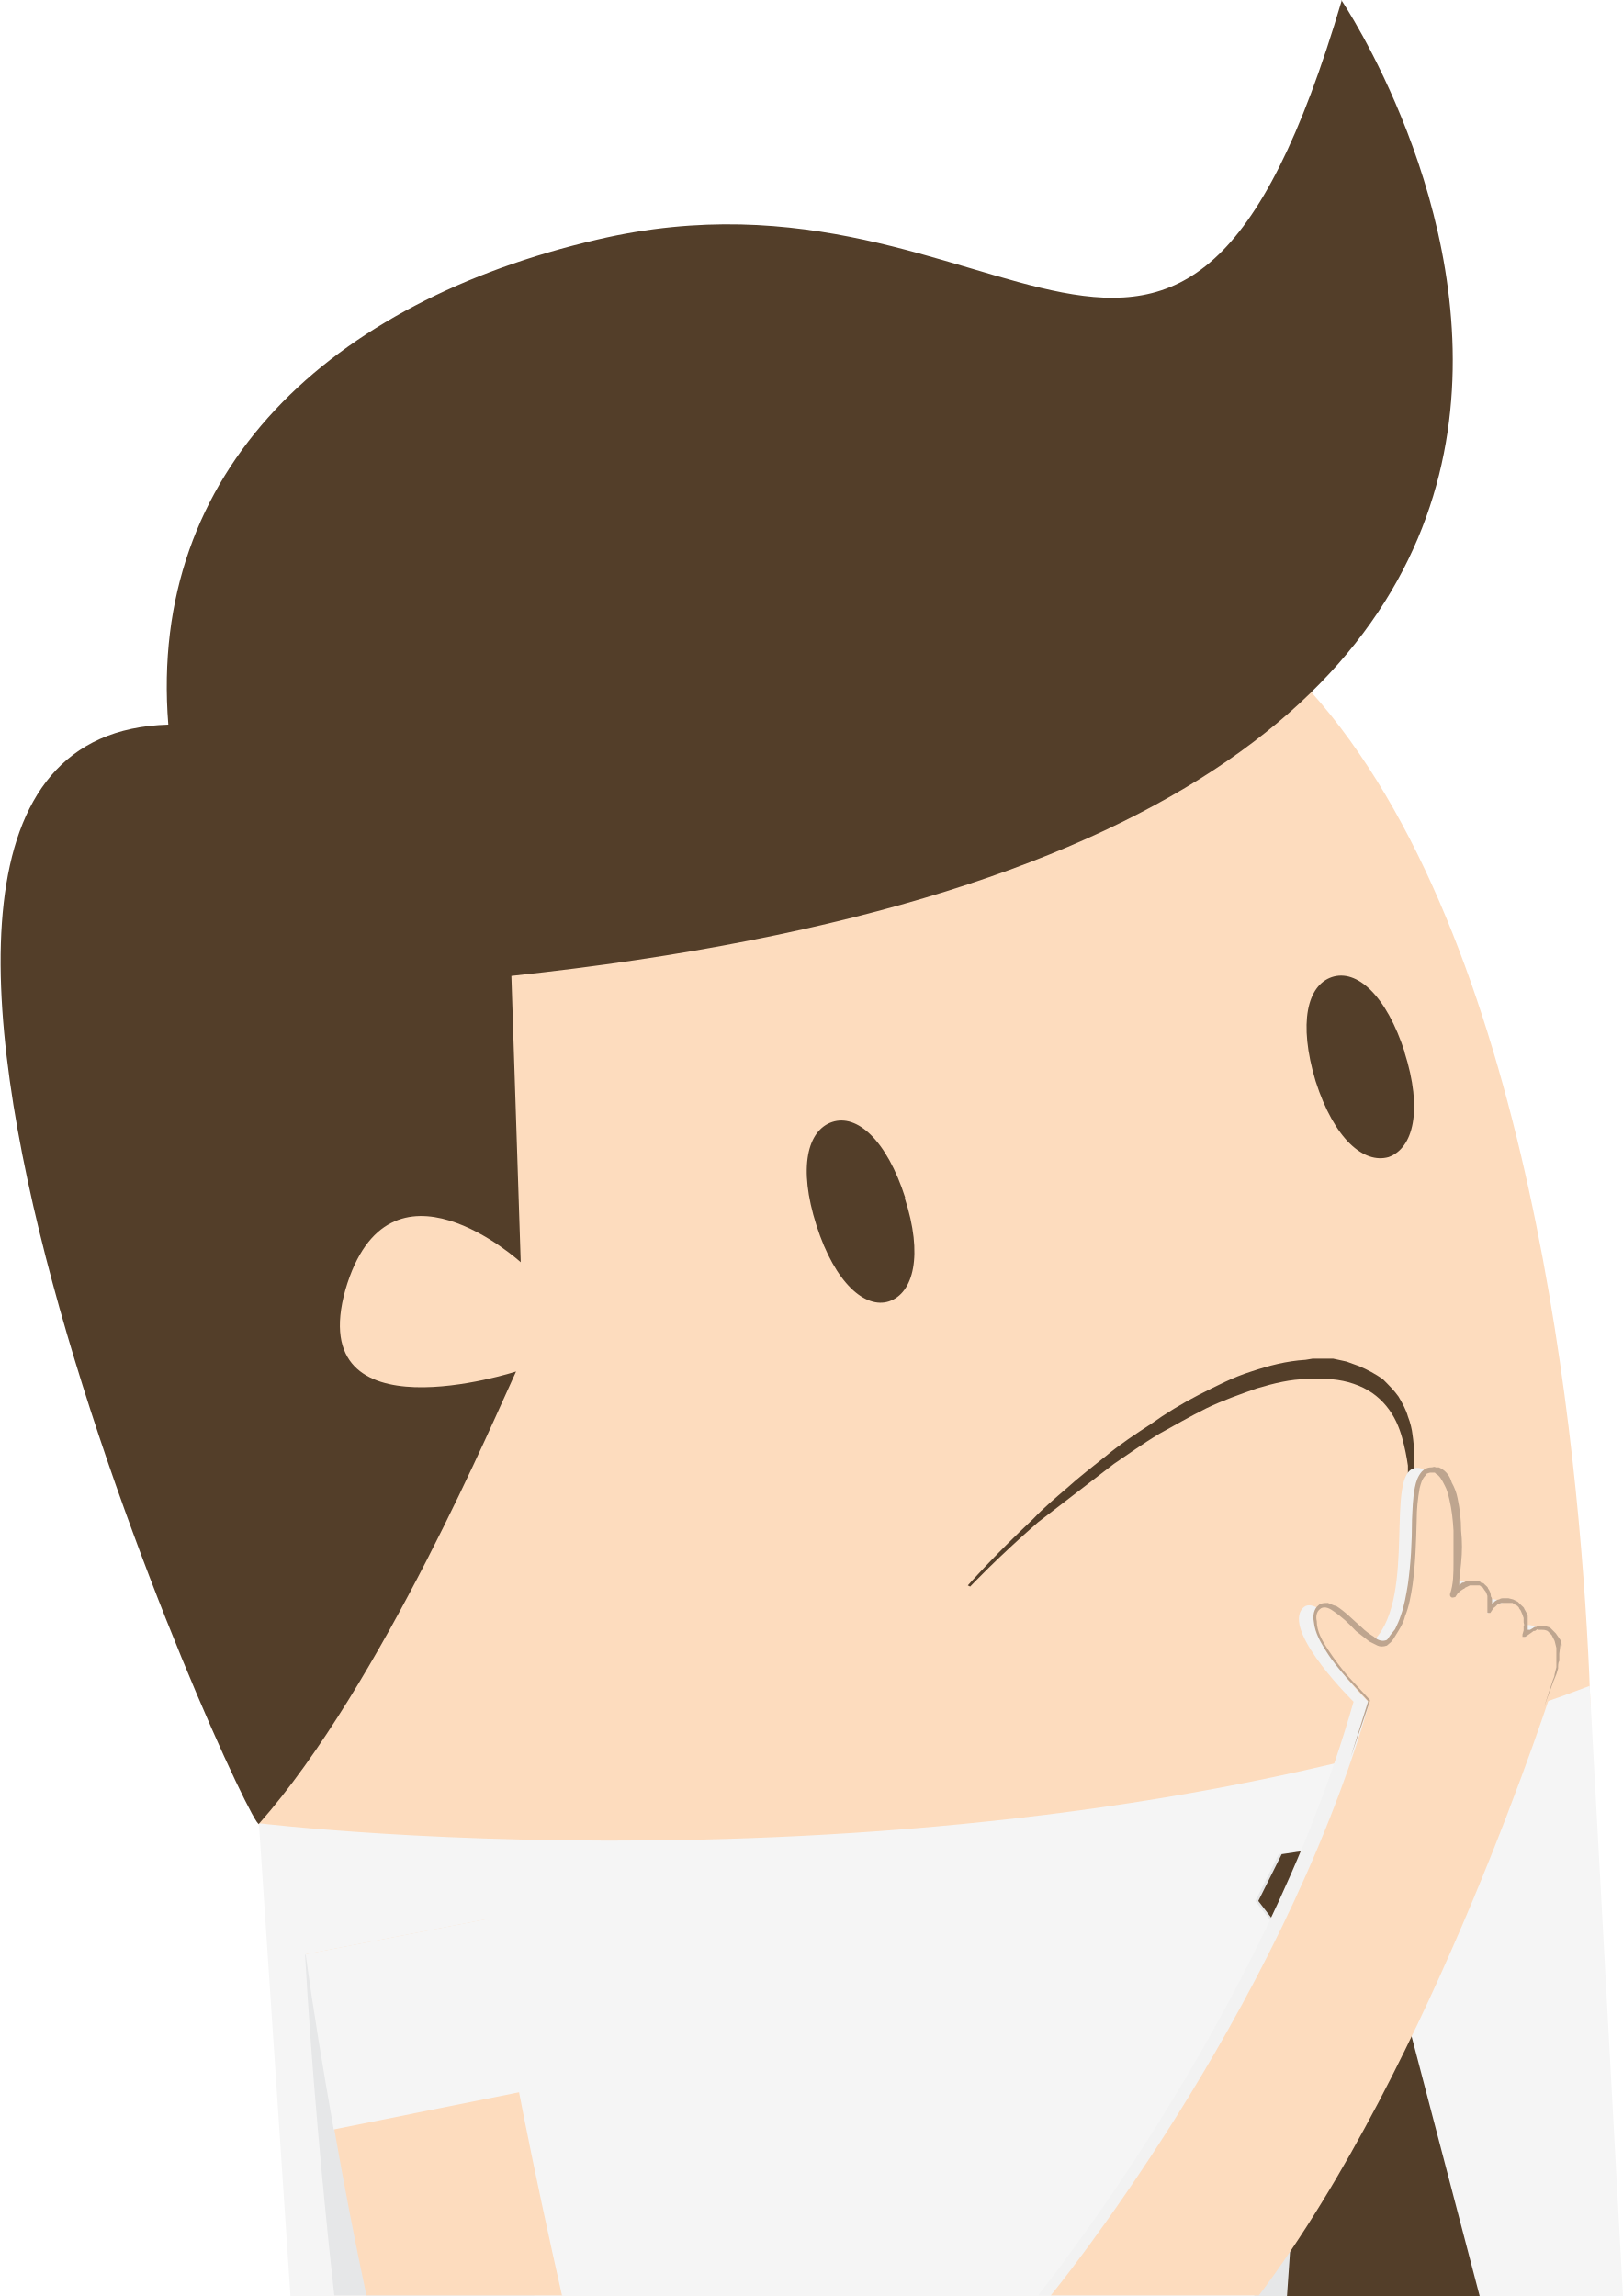
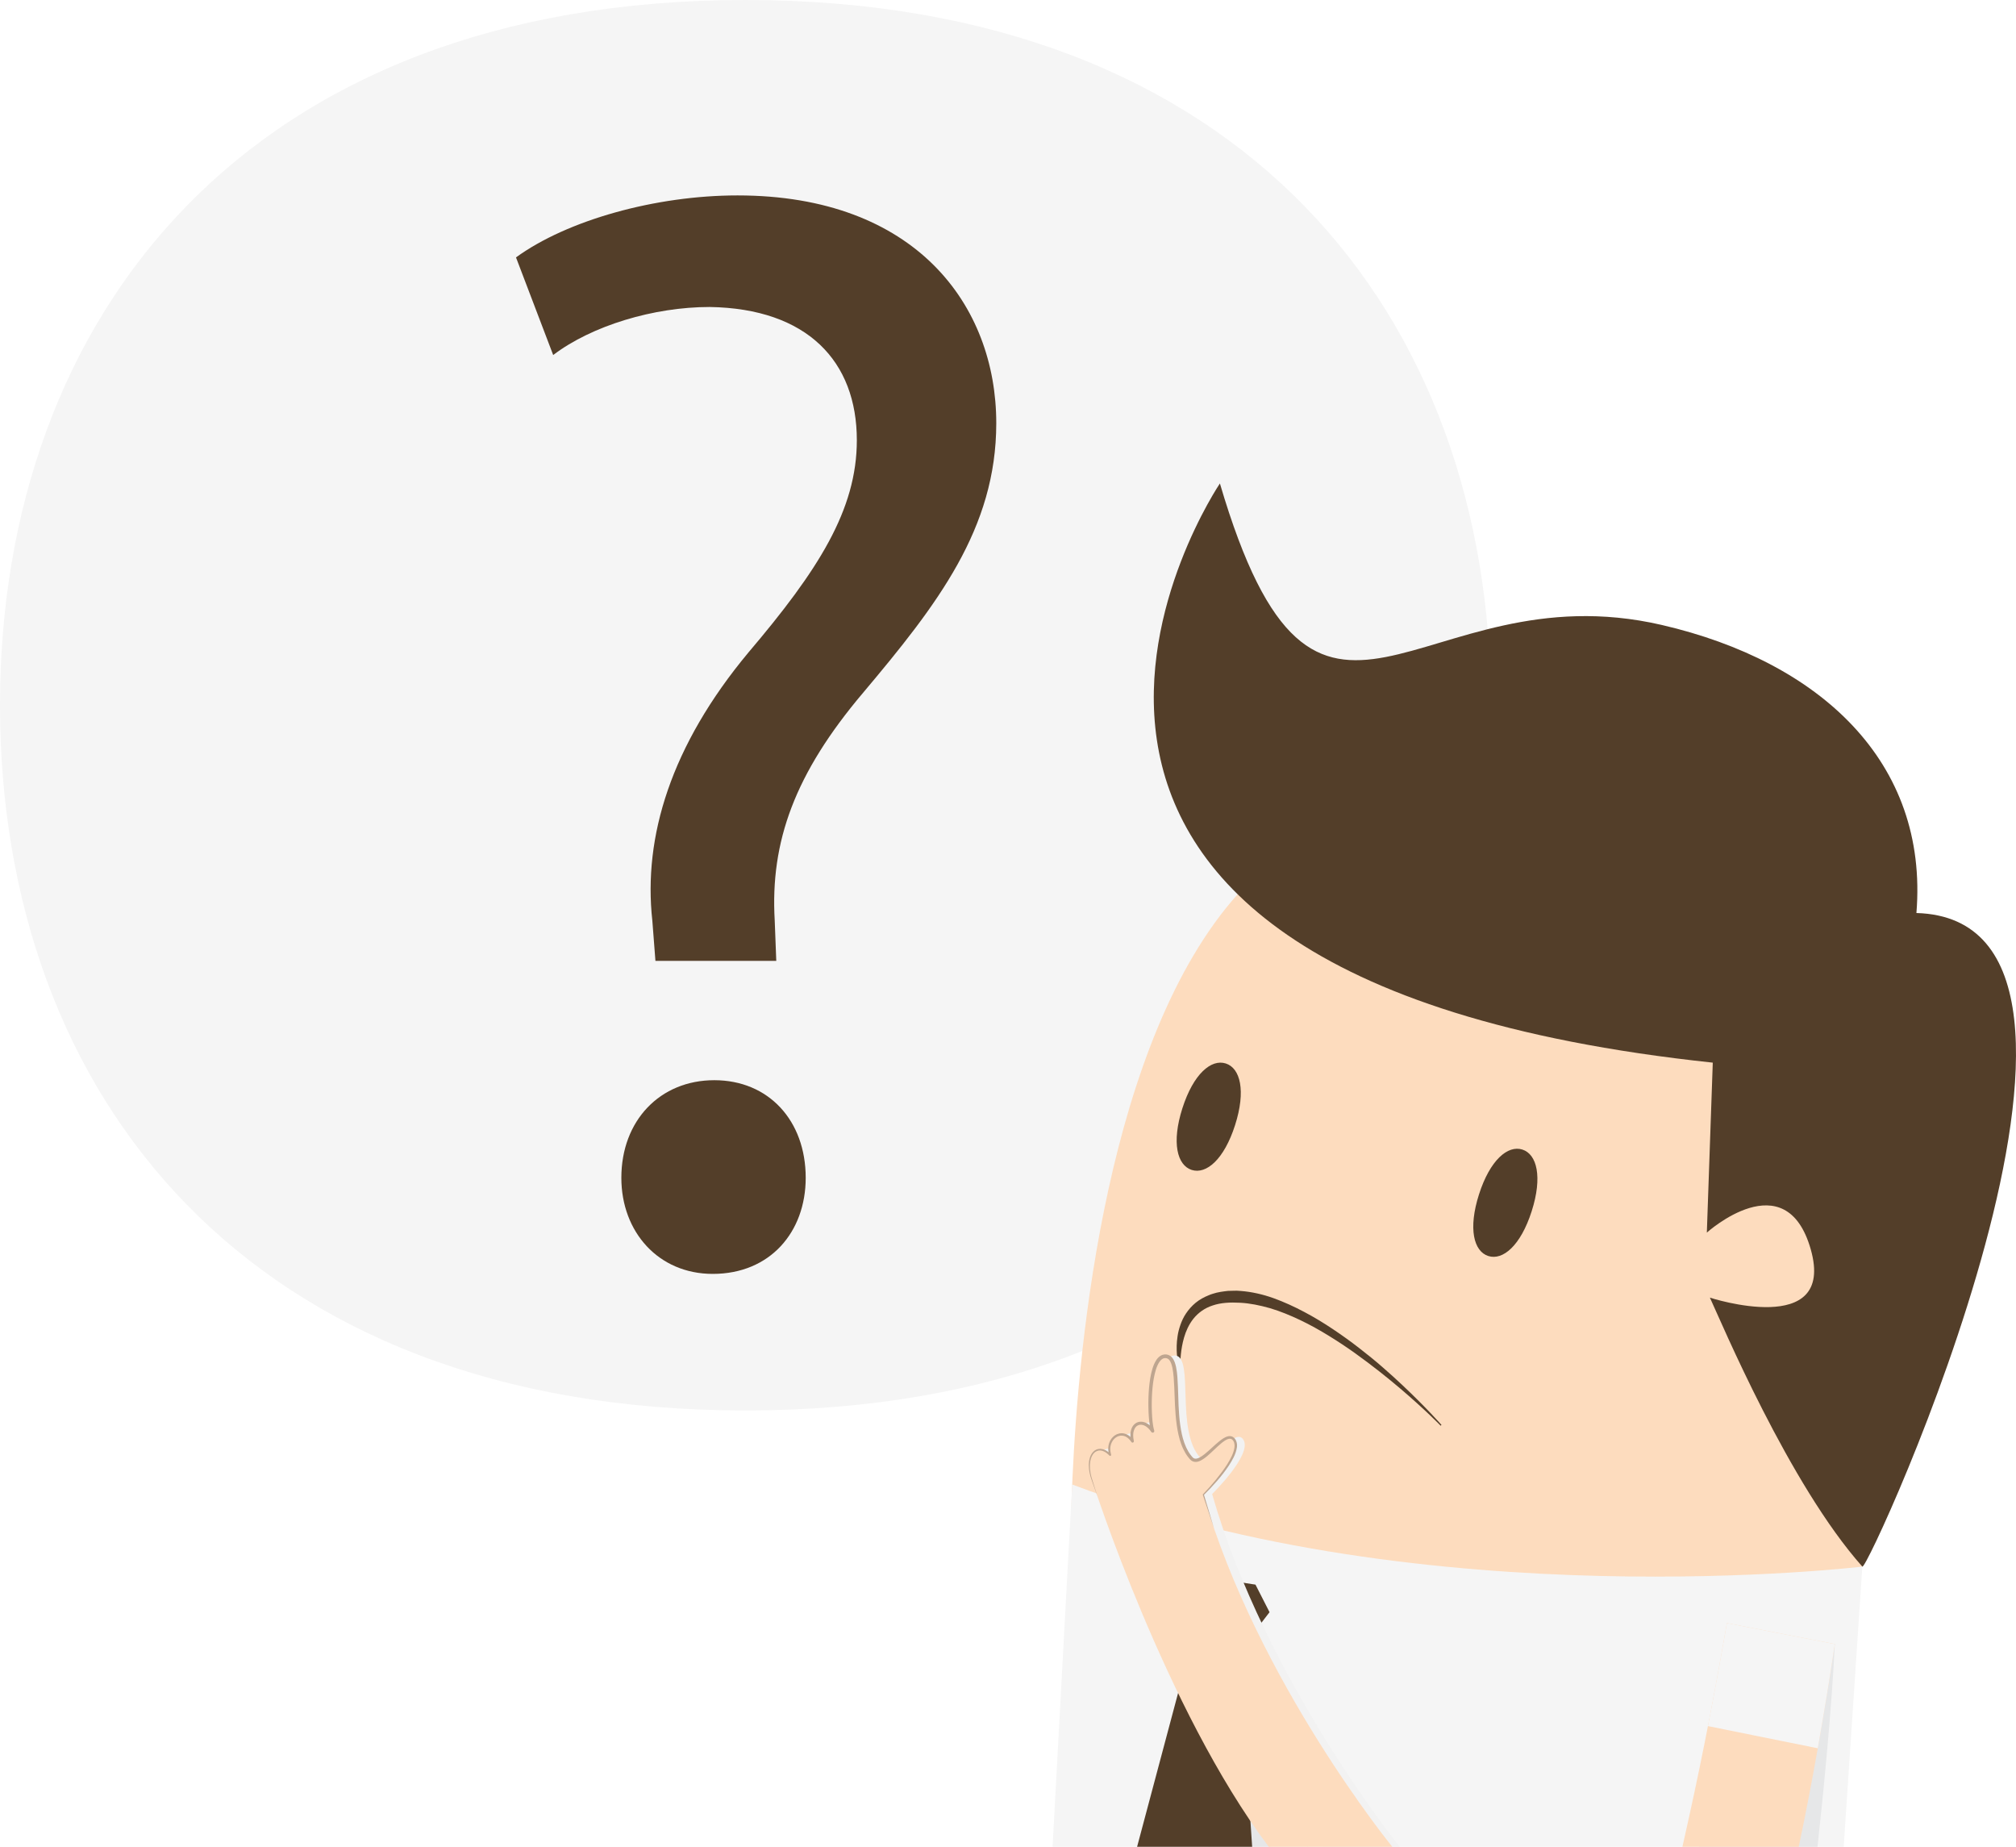
- <svg xmlns="http://www.w3.org/2000/svg" width="277.7" height="392.9">
-   <style>.st1{fill:#533e29}.st4{fill:#f5f5f5}.st5{fill:#fddcbe}</style>
+ <svg xmlns="http://www.w3.org/2000/svg" version="1.1" x="0px" y="0px" width="581.083px" height="532.214px" viewBox="0 0 581.083 532.214" enable-background="new 0 0 581.083 532.214" xml:space="preserve">
+   <g id="Layer_2">
+ </g>
  <g id="Layer_1">
-     <path class="st5" d="M272.4 306.3S275.6-2 97 125.6c0 0-35.3 25-52.8 186.5 92.4 147.7 228.2-5.7 228.2-5.7z" />
-     <path class="st4" d="M44.3 312S170 327.3 272 288.5l5.7 104.4h-228L44.3 312z" />
-     <path class="st1" d="M229.5 0s95.8 141.6-142 167l1.6 49s-22.6-20.6-30 4.7c-7.2 25.8 29.2 14 29.2 14-3.2 6.8-23 53.7-44 77.4C42.8 314-43.2 126 28.8 124c-3.5-43.6 27.8-72.4 73.4-83C172.6 24.5 201.5 95.3 229.6 0z" />
-     <path d="M91.4 393c-2.4-20-6-38-7.6-61.5l-31.6 3c1 18 3 40.4 5 58.3h34.2zm123.5 0h17.7c3.4-6 7.6-12 12.2-17.7l-7-40.3 6.5-11.4-5.5-9.3-20 3-4 8 8.8 11.4-9 56.2z" fill="#e6e7e8" />
-     <path class="st1" d="M220.2 393h33L238 335l6.5-11.5-5.4-9.2-19.8 3-4 8 8.8 11.4z" />
-     <path class="st5" d="M96.2 393c-4.8-21.3-8.4-39-12.8-64.6l-31 6c2.7 18.7 6.4 40.2 10.3 58.4h33.5z" />
-     <path class="st1" d="M154.8 205c3.2 9.8 1.5 16.3-2.7 17.7-4 1.3-9.2-3-12.4-13s-1.5-16.3 2.7-17.7c4.2-1.4 9.3 3 12.5 13zm85.5-25c3.2 10 1.5 16.5-2.7 18-4.2 1.2-9.3-3-12.5-13-3-10-1.4-16.4 2.8-17.8 4.2-1.4 9.3 3 12.5 13z" />
-     <path class="st4" d="M83.3 328.4l-31 6c1.3 9.6 3 19.8 4.8 30L89 358c-1.8-9-3.5-18.5-5.5-29.6z" />
-     <path class="st1" d="M165.6 271.3s4.2-4.8 11.2-11.4c1.7-1.8 3.7-3.5 5.8-5.3 2-1.8 4.3-3.6 6.7-5.5 2.4-2 5-3.7 7.6-5.4 2.5-1.8 5.3-3.5 8.2-5 3-1.5 5.8-3 9-4 3-1 6-1.8 9.3-2l1.2-.2h3.5l2.3.5 2.2.8c1.4.6 2.7 1.3 4 2.2 1 1 2 2 2.7 3 .7 1.2 1.3 2.3 1.6 3.4.4 1 .7 2.2.8 3.2.3 2 .3 3.8.2 5.2 0 1.4-.3 2.5-.4 3.3l-.3 1.2h-.3V254v-3.2c-.2-1.4-.5-3-1-4.8-.5-1.8-1.3-3.7-2.7-5.4-1.4-1.7-3.2-3-5.6-3.8-2.3-.8-5-1-8-.8-2.7 0-5.6.7-8.6 1.6-2.8 1-5.7 2-8.6 3.4-2.8 1.4-5.6 3-8.3 4.5-2.6 1.6-5 3.3-7.5 5l-13 10c-7.2 6.3-11.6 11-11.6 11l-.4-.2z" />
-     <path d="M263.6 287.5S243 353 213.2 392.8h-35.6s38.7-47.7 54-101.6c0 0-11.5-11.3-9-15.6 2.6-4.3 9.5 8.4 12.6 5 7.2-7.7 1.7-28.7 7-29.4 5.5-.7 5.3 18 4 21.6 2.8-4 7.2-2.4 6 3 2.8-4.6 8-1 6.4 3.8 3.7-4 8 .3 5 8z" fill="#f2f2f2" />
-     <path class="st5" d="M266 287.8s-20.8 65.5-50.6 105h-35.6s39-47.6 54.5-101.4c0 0-11.5-11.4-9-15.6 2.5-4.3 9.4 8.5 12.4 5.2 7.2-7.8 1.8-28.8 7.2-29.4s5 18 3.8 21.6c2.7-4 7-2.4 5.8 3 3-4.4 8-.8 6.4 4 4-4.2 8 0 5 7.6z" />
-     <path d="M267.2 281.7c0-.4 0-.8-.3-1.2l-.7-1-1-1-1-.3h-.7c-.2 0-.4 0-.6.2-.2 0-.4 0-.6.2l-.5.3h-.4v-1.3-.8c0-.4 0-.6-.2-.8l-.4-.7c0-.2-.3-.4-.5-.6l-.6-.6-.8-.4-.8-.2h-.8c-.3 0-.5 0-.8.2-.3 0-.5.2-.7.3l-.5.5v-.7s0-.4-.2-.6c0-.5-.2-1-.5-1.4 0-.2-.3-.4-.5-.6l-.3-.3h-.3c-.2-.3-.5-.3-.7-.4h-1.6c-.3 0-.5.2-.7.3-.2 0-.4 0-.6.3l-.2.2v-1l.3-2.8c.2-2 .2-3.7 0-5.6 0-1.8-.2-3.6-.6-5.5-.2-1-.5-1.8-1-2.7-.3-1-.8-1.8-1.8-2.4l-.4-.2h-.5c-.4-.2-.4 0-.8 0-.7 0-1.2.3-1.6.7-.7.8-1 1.7-1.2 2.7-.4 2-.4 3.8-.5 5.6 0 3.7-.2 7.4-.7 11-.3 1.8-.6 3.6-1.2 5.3-.3 1-.7 1.7-1 2.4l-.8 1-.4.6s-.2.3-.4.3c-.6.2-1.4 0-2-.6-.8-.5-1.5-1-2.2-1.7-1.4-1.2-2.7-2.6-4.3-3.6-.4 0-1-.4-1.4-.5-.5 0-1.2 0-1.6.4-.8.6-1 1.8-.8 2.8.2 2 1.2 3.6 2.2 5.2 1 1.6 2.2 3 3.4 4.4l3.7 4-3 9.6 3.3-9.6v-.2l-3.7-4c-1.3-1.5-2.4-3-3.4-4.5s-2-3.2-2-5c-.2-.8 0-1.6.5-2 .6-.6 1.5-.3 2.2.2 1.5 1 2.8 2.2 4 3.5l2.3 1.8 1.4.7c.4.2 1 .2 1.6 0l.7-.6.4-.5.8-1.3c.5-.8 1-1.7 1.2-2.6.7-1.7 1-3.5 1.3-5.4.5-3.7.6-7.4.7-11 0-2 .2-3.8.5-5.5.2-.8.4-1.6 1-2.2 0-.3.4-.4.8-.5h.8l.2.2c.6.3 1 1 1.5 2 .4.7.6 1.6.8 2.4.4 1.7.6 3.5.7 5.3v5.5c0 1.8 0 3.7-.6 5.4 0 .2 0 .4.2.5.2.2.5 0 .7 0l.4-.6.4-.4.6-.4c.2 0 .3-.3.5-.3l.6-.3h1.7l.2.2h.2l.4.6c.3.3.4.7.5 1v2.9h.5l.4-.6c0-.2.3-.3.5-.5l.4-.4.6-.2H258.8l.6.4c.2 0 .4.3.5.4 0 .2.2.3.3.5l.3.7.2.6v.7c0 .2.2.5 0 .7v.7l-.2.7v.4h.5l1-.7.4-.3c.2 0 .3 0 .5-.2s.2 0 .4 0h.5c.3 0 .6 0 1 .2l.3.3.4.4.5 1 .3 1.2v3.3l-.3 1.2c0 .4-.2.7-.3 1l-1.5 4.6 1.6-4.4.5-1.2.3-1c0-.5 0-1 .2-1.3v-1.2l.2-1.6z" fill="#bea58f" />
+     <path fill="#F5F5F5" d="M429.734,203.234c0,112.243-71.374,203.235-214.867,203.235C71.375,406.469,0,315.477,0,203.234   S71.375,0,214.867,0C358.36,0,429.734,90.991,429.734,203.234z" />
+     <g>
+       <g>
+         <g>
+           <path fill="#FDDCBE" d="M308.659,445.597c0,0-3.219-308.273,175.461-180.67c0,0,35.202,25.129,52.672,186.537      C444.44,598.984,308.659,445.597,308.659,445.597z" />
+         </g>
+         <g>
+           <path fill="#F5F5F5" d="M536.792,451.464c0,0-125.678,15.084-227.746-23.66l-5.658,104.41h228.032L536.792,451.464z" />
+         </g>
+         <g>
+           <path fill="#533E29" d="M351.619,139.324c0,0-95.772,141.63,142.065,166.91l-1.712,48.98c0,0,22.745-20.518,29.951,4.824      c7.335,25.799-29.069,13.922-29.069,13.922c3.21,6.875,22.855,53.844,43.938,77.504c1.573,1.766,87.616-186.262,15.589-188.35      c3.544-43.571-27.836-72.448-73.362-83.003C408.559,163.777,379.719,234.65,351.619,139.324z" />
+         </g>
+         <g>
+           <path fill="#E6E7E8" d="M489.684,532.214c2.39-19.965,5.879-37.906,7.631-61.363l31.553,2.938      c-0.899,18.209-3.047,40.529-4.994,58.426H489.684z" />
+         </g>
+         <g>
+           <path fill="#E6E7E8" d="M366.193,532.214h-17.845c-3.418-5.975-7.564-11.799-12.194-17.586l7.038-40.328l-6.641-11.445      l5.469-9.275l19.853,3.086l4.051,7.938l-8.804,11.436L366.193,532.214z" />
+         </g>
+         <g>
+           <polygon fill="#533E29" points="360.917,532.214 327.75,532.214 343.192,474.3 336.551,462.855 342.02,453.58 361.873,456.666       365.923,464.603 357.12,476.039     " />
+         </g>
+         <g>
+           <path fill="#FDDCBE" d="M484.932,532.214c4.801-21.215,8.377-39.045,12.826-64.461l31.109,6.035      c-2.793,18.717-6.532,40.17-10.406,58.426H484.932z" />
+         </g>
+         <g>
+           <path fill="#533E29" d="M426.301,344.195c-3.17,9.912-1.508,16.428,2.685,17.768c4.192,1.342,9.327-2.998,12.499-12.91      c3.17-9.912,1.508-16.428-2.684-17.77C434.608,329.943,429.473,334.283,426.301,344.195z" />
+         </g>
+         <g>
+           <path fill="#533E29" d="M340.807,319.382c-3.17,9.914-1.508,16.428,2.685,17.77s9.328-3,12.499-12.912      s1.509-16.428-2.684-17.768C349.114,305.13,343.979,309.47,340.807,319.382z" />
+         </g>
+         <g>
+           <g>
+             <path fill="#F5F5F5" d="M497.758,467.753l31.109,6.035c-1.427,9.561-3.102,19.834-4.914,30.033l-31.662-6.391       C494.063,488.369,495.829,478.775,497.758,467.753z" />
+           </g>
+         </g>
+       </g>
+       <g>
+         <g>
+           <path fill="#533E29" d="M415.489,410.64c0,0-4.217-4.828-11.221-11.426c-1.746-1.652-3.68-3.4-5.761-5.213      c-2.072-1.822-4.344-3.646-6.724-5.498c-2.379-1.854-4.914-3.678-7.557-5.443c-2.639-1.768-5.404-3.457-8.282-4.971      c-2.868-1.529-5.845-2.887-8.896-3.992c-3.059-1.09-6.232-1.816-9.396-2.066l-1.184-0.076c-0.396,0.008-0.79,0.016-1.183,0.023      c-0.392,0.01-0.782,0.02-1.171,0.029l-0.146,0.006l-0.133,0.01l-0.066,0.01l-0.271,0.031l-0.537,0.064      c-0.678,0.057-1.529,0.25-2.293,0.398c-0.746,0.215-1.482,0.404-2.186,0.707c-1.41,0.555-2.736,1.283-3.855,2.203      c-1.117,0.92-2.041,1.979-2.771,3.074c-0.744,1.092-1.252,2.242-1.637,3.346c-0.379,1.105-0.654,2.17-0.796,3.182      c-0.318,2.018-0.309,3.777-0.2,5.203c0.108,1.428,0.268,2.533,0.433,3.279c0.158,0.746,0.272,1.139,0.272,1.139l0.322-0.059      c0,0-0.027-0.395-0.024-1.139c0.008-0.744,0.007-1.836,0.147-3.205c0.148-1.365,0.393-3.016,0.916-4.805      c0.519-1.783,1.345-3.717,2.69-5.414c1.351-1.684,3.235-3.09,5.587-3.832c2.314-0.797,5.057-0.939,7.863-0.775      c2.818,0.139,5.739,0.742,8.67,1.578c2.925,0.873,5.826,2.068,8.664,3.416c2.838,1.354,5.599,2.896,8.252,4.531      c2.655,1.631,5.219,3.33,7.638,5.068c4.843,3.469,9.205,6.949,12.853,10.043c7.292,6.197,11.744,10.795,11.744,10.795      L415.489,410.64z" />
+         </g>
+       </g>
+       <path fill="#F2F2F2" d="M317.491,426.826c0,0,20.722,65.557,50.385,105.268l35.611,0.121c0,0-38.721-47.828-54.11-101.662    c0,0,11.576-11.316,9.047-15.596c-2.528-4.277-9.413,8.449-12.464,5.137c-7.217-7.838-1.693-28.805-7.143-29.459    c-5.448-0.654-5.236,18.01-3.977,21.557c-2.699-4.137-7.066-2.426-5.814,2.932c-2.89-4.455-7.99-0.838-6.461,3.891    C318.762,415.003,314.627,419.185,317.491,426.826z" />
+       <path fill="#FDDCBE" d="M314.952,427.121c0,0,20.945,65.484,50.742,105.094h35.613c0,0-38.885-47.695-54.457-101.477    c0,0,11.537-11.355,8.993-15.627c-2.544-4.27-9.384,8.482-12.446,5.18c-7.243-7.813-1.793-28.799-7.243-29.436    c-5.45-0.635-5.175,18.029-3.902,21.572c-2.714-4.129-7.075-2.402-5.804,2.949c-2.906-4.443-7.994-0.811-6.449,3.914    C316.182,415.292,312.062,419.49,314.952,427.121z" />
+       <path fill="#BEA58F" d="M313.932,420.978c0.09-0.391,0.138-0.793,0.307-1.164c0.117-0.391,0.346-0.734,0.559-1.088    c0.271-0.314,0.554-0.623,0.93-0.832c0.363-0.207,0.785-0.352,1.211-0.357c0.215-0.035,0.422-0.002,0.631,0.037    c0.21,0.031,0.42,0.064,0.607,0.158c0.19,0.082,0.395,0.145,0.573,0.244l0.521,0.332c0.092,0.059,0.168,0.133,0.252,0.199    c-0.043-0.211-0.049-0.43-0.078-0.643c-0.041-0.258-0.01-0.518,0.006-0.777c0.003-0.26,0.057-0.516,0.121-0.77    c0.045-0.258,0.134-0.504,0.242-0.744c0.086-0.25,0.217-0.477,0.362-0.697c0.124-0.234,0.304-0.43,0.481-0.629    c0.16-0.213,0.391-0.359,0.594-0.531c0.203-0.174,0.463-0.27,0.694-0.406c0.251-0.094,0.514-0.178,0.778-0.236    c0.271-0.012,0.545-0.086,0.816-0.037c0.27,0.039,0.549,0.047,0.799,0.16c0.26,0.086,0.519,0.174,0.738,0.332    c0.231,0.139,0.466,0.273,0.648,0.465c0.045,0.045,0.094,0.086,0.142,0.129c-0.001-0.023-0.007-0.047-0.008-0.07    c-0.01-0.24-0.052-0.477-0.021-0.723c0.021-0.242,0.017-0.488,0.064-0.73c0.086-0.486,0.232-0.975,0.491-1.422    c0.147-0.215,0.267-0.447,0.474-0.623l0.287-0.275l0.344-0.215c0.219-0.162,0.498-0.201,0.748-0.299    c0.264-0.025,0.536-0.086,0.797-0.053c0.263,0.029,0.529,0.047,0.771,0.145c0.253,0.068,0.49,0.164,0.707,0.295    c0.232,0.111,0.441,0.248,0.633,0.408c0.093,0.066,0.167,0.148,0.253,0.221c-0.052-0.342-0.098-0.684-0.139-1.025    c-0.107-0.934-0.172-1.867-0.214-2.801c-0.083-1.867-0.073-3.734,0.036-5.602c0.112-1.865,0.313-3.734,0.729-5.582    c0.213-0.924,0.475-1.844,0.873-2.738c0.41-0.873,0.92-1.813,1.92-2.383l0.388-0.184c0.144-0.047,0.308-0.078,0.462-0.109    c0.367-0.063,0.421-0.035,0.817-0.016c0.587,0.084,1.132,0.406,1.515,0.824c0.725,0.861,0.975,1.844,1.192,2.777    c0.388,1.889,0.444,3.756,0.532,5.613c0.138,3.709,0.161,7.404,0.658,11.031c0.255,1.809,0.598,3.609,1.221,5.301    c0.301,0.85,0.684,1.662,1.13,2.43c0.241,0.375,0.45,0.723,0.745,1.084l0.443,0.533c0.113,0.109,0.248,0.252,0.393,0.311    c0.561,0.311,1.411-0.02,2.131-0.496c0.736-0.471,1.436-1.063,2.12-1.67c1.384-1.207,2.667-2.561,4.305-3.609    c0.421-0.248,0.874-0.48,1.41-0.58c0.532-0.111,1.185,0.029,1.61,0.447c0.803,0.74,0.984,1.932,0.822,2.875    c-0.324,1.949-1.316,3.592-2.318,5.158c-1.029,1.563-2.188,3.023-3.406,4.426c-1.197,1.379-2.443,2.709-3.75,3.986l2.873,9.6    l-3.21-9.596c-0.019-0.055-0.007-0.117,0.036-0.16l0.005-0.004c1.282-1.324,2.51-2.709,3.68-4.135    c1.163-1.43,2.284-2.896,3.269-4.441c0.959-1.541,1.885-3.191,2.135-4.924c0.123-0.854-0.053-1.721-0.646-2.248    c-0.502-0.496-1.369-0.201-2.095,0.266c-1.475,0.975-2.751,2.346-4.128,3.596c-0.691,0.627-1.393,1.26-2.214,1.791    c-0.408,0.266-0.85,0.512-1.366,0.66c-0.502,0.154-1.146,0.182-1.688-0.105c-0.28-0.133-0.479-0.326-0.689-0.543l-0.446-0.531    c-0.293-0.354-0.578-0.795-0.836-1.197c-0.488-0.828-0.9-1.695-1.223-2.59c-0.668-1.783-1.029-3.643-1.303-5.494    c-0.527-3.713-0.57-7.441-0.729-11.127c-0.092-1.836-0.178-3.688-0.531-5.432c-0.184-0.855-0.446-1.723-0.928-2.289    c-0.25-0.26-0.531-0.43-0.869-0.484c-0.057-0.002-0.48-0.041-0.561,0.016l-0.213,0.051l-0.238,0.115    c-0.639,0.342-1.118,1.105-1.478,1.885c-0.36,0.795-0.615,1.662-0.822,2.539c-0.407,1.762-0.616,3.588-0.735,5.414    c-0.119,1.828-0.139,3.668-0.066,5.5c0.09,1.809,0.189,3.715,0.674,5.355c0.055,0.184-0.008,0.389-0.17,0.51    c-0.207,0.154-0.5,0.111-0.654-0.098l-0.381-0.512c-0.117-0.182-0.279-0.314-0.42-0.471c-0.139-0.16-0.297-0.293-0.463-0.414    c-0.156-0.139-0.324-0.254-0.506-0.34c-0.172-0.111-0.354-0.186-0.543-0.238c-0.184-0.084-0.375-0.09-0.564-0.119    c-0.189-0.031-0.373,0.02-0.56,0.023c-0.168,0.076-0.366,0.08-0.515,0.199l-0.242,0.141l-0.205,0.195    c-0.152,0.115-0.24,0.299-0.356,0.453c-0.204,0.338-0.33,0.729-0.411,1.137c-0.045,0.203-0.041,0.418-0.065,0.627    c-0.032,0.209,0.005,0.426,0.009,0.641c-0.004,0.428,0.116,0.855,0.176,1.285l0.002,0.012c0.018,0.133-0.035,0.273-0.15,0.359    c-0.17,0.129-0.411,0.096-0.539-0.074l-0.415-0.551c-0.124-0.199-0.315-0.322-0.472-0.486c-0.153-0.17-0.346-0.281-0.533-0.396    c-0.179-0.139-0.386-0.207-0.592-0.281c-0.199-0.1-0.419-0.1-0.632-0.139c-0.214-0.049-0.431,0.02-0.647,0.018    c-0.211,0.043-0.423,0.109-0.629,0.18c-0.189,0.111-0.405,0.18-0.577,0.324c-0.17,0.145-0.368,0.256-0.505,0.439    c-0.152,0.164-0.311,0.326-0.42,0.527c-0.129,0.188-0.246,0.381-0.323,0.598c-0.099,0.207-0.181,0.42-0.222,0.646    c-0.061,0.221-0.113,0.445-0.118,0.678c-0.017,0.229-0.052,0.459-0.017,0.689c0.028,0.23,0.01,0.465,0.076,0.691l0.16,0.682    c0.018,0.084-0.002,0.184-0.064,0.254c-0.104,0.119-0.285,0.129-0.404,0.025c-0.281-0.242-0.531-0.535-0.838-0.74l-0.459-0.313    c-0.157-0.096-0.332-0.15-0.496-0.229c-0.164-0.09-0.34-0.119-0.517-0.148c-0.176-0.041-0.353-0.076-0.528-0.049    c-0.356-0.008-0.703,0.105-1.016,0.268c-0.145,0.105-0.316,0.174-0.441,0.307l-0.382,0.391c-0.196,0.314-0.416,0.615-0.534,0.979    c-0.168,0.338-0.223,0.719-0.32,1.086c-0.064,0.375-0.092,0.76-0.125,1.141c0.012,0.383-0.001,0.77,0.03,1.154    c0.05,0.381,0.087,0.768,0.147,1.148l0.252,1.135c0.102,0.375,0.23,0.742,0.344,1.113l1.4,4.475l-1.564-4.416    c-0.126-0.371-0.266-0.74-0.38-1.115l-0.288-1.146c-0.072-0.387-0.121-0.779-0.183-1.168c-0.044-0.393-0.042-0.791-0.064-1.188    C313.856,421.773,313.874,421.373,313.932,420.978z" />
+     </g>
+   </g>
+   <g id="Layer_3">
+     <g>
+       <path fill="#533E29" d="M188.919,276.911l-0.893-11.61c-2.679-24.113,5.358-50.46,27.686-77.253    c20.095-23.667,31.259-41.083,31.259-61.177c0-22.774-14.29-37.957-42.422-38.403c-16.076,0-33.938,5.359-45.102,13.843    l-10.717-28.133c14.736-10.717,40.189-17.862,63.857-17.862c51.353,0,74.573,31.705,74.573,65.643    c0,30.365-16.969,52.246-38.403,77.7c-19.648,23.22-26.793,42.869-25.453,65.643l0.446,11.61H188.919z M179.095,339.427    c0-16.522,11.164-28.133,26.793-28.133c15.629,0,26.346,11.61,26.346,28.133c0,15.629-10.271,27.686-26.793,27.686    C189.812,367.113,179.095,355.056,179.095,339.427z" />
+     </g>
  </g>
</svg>
